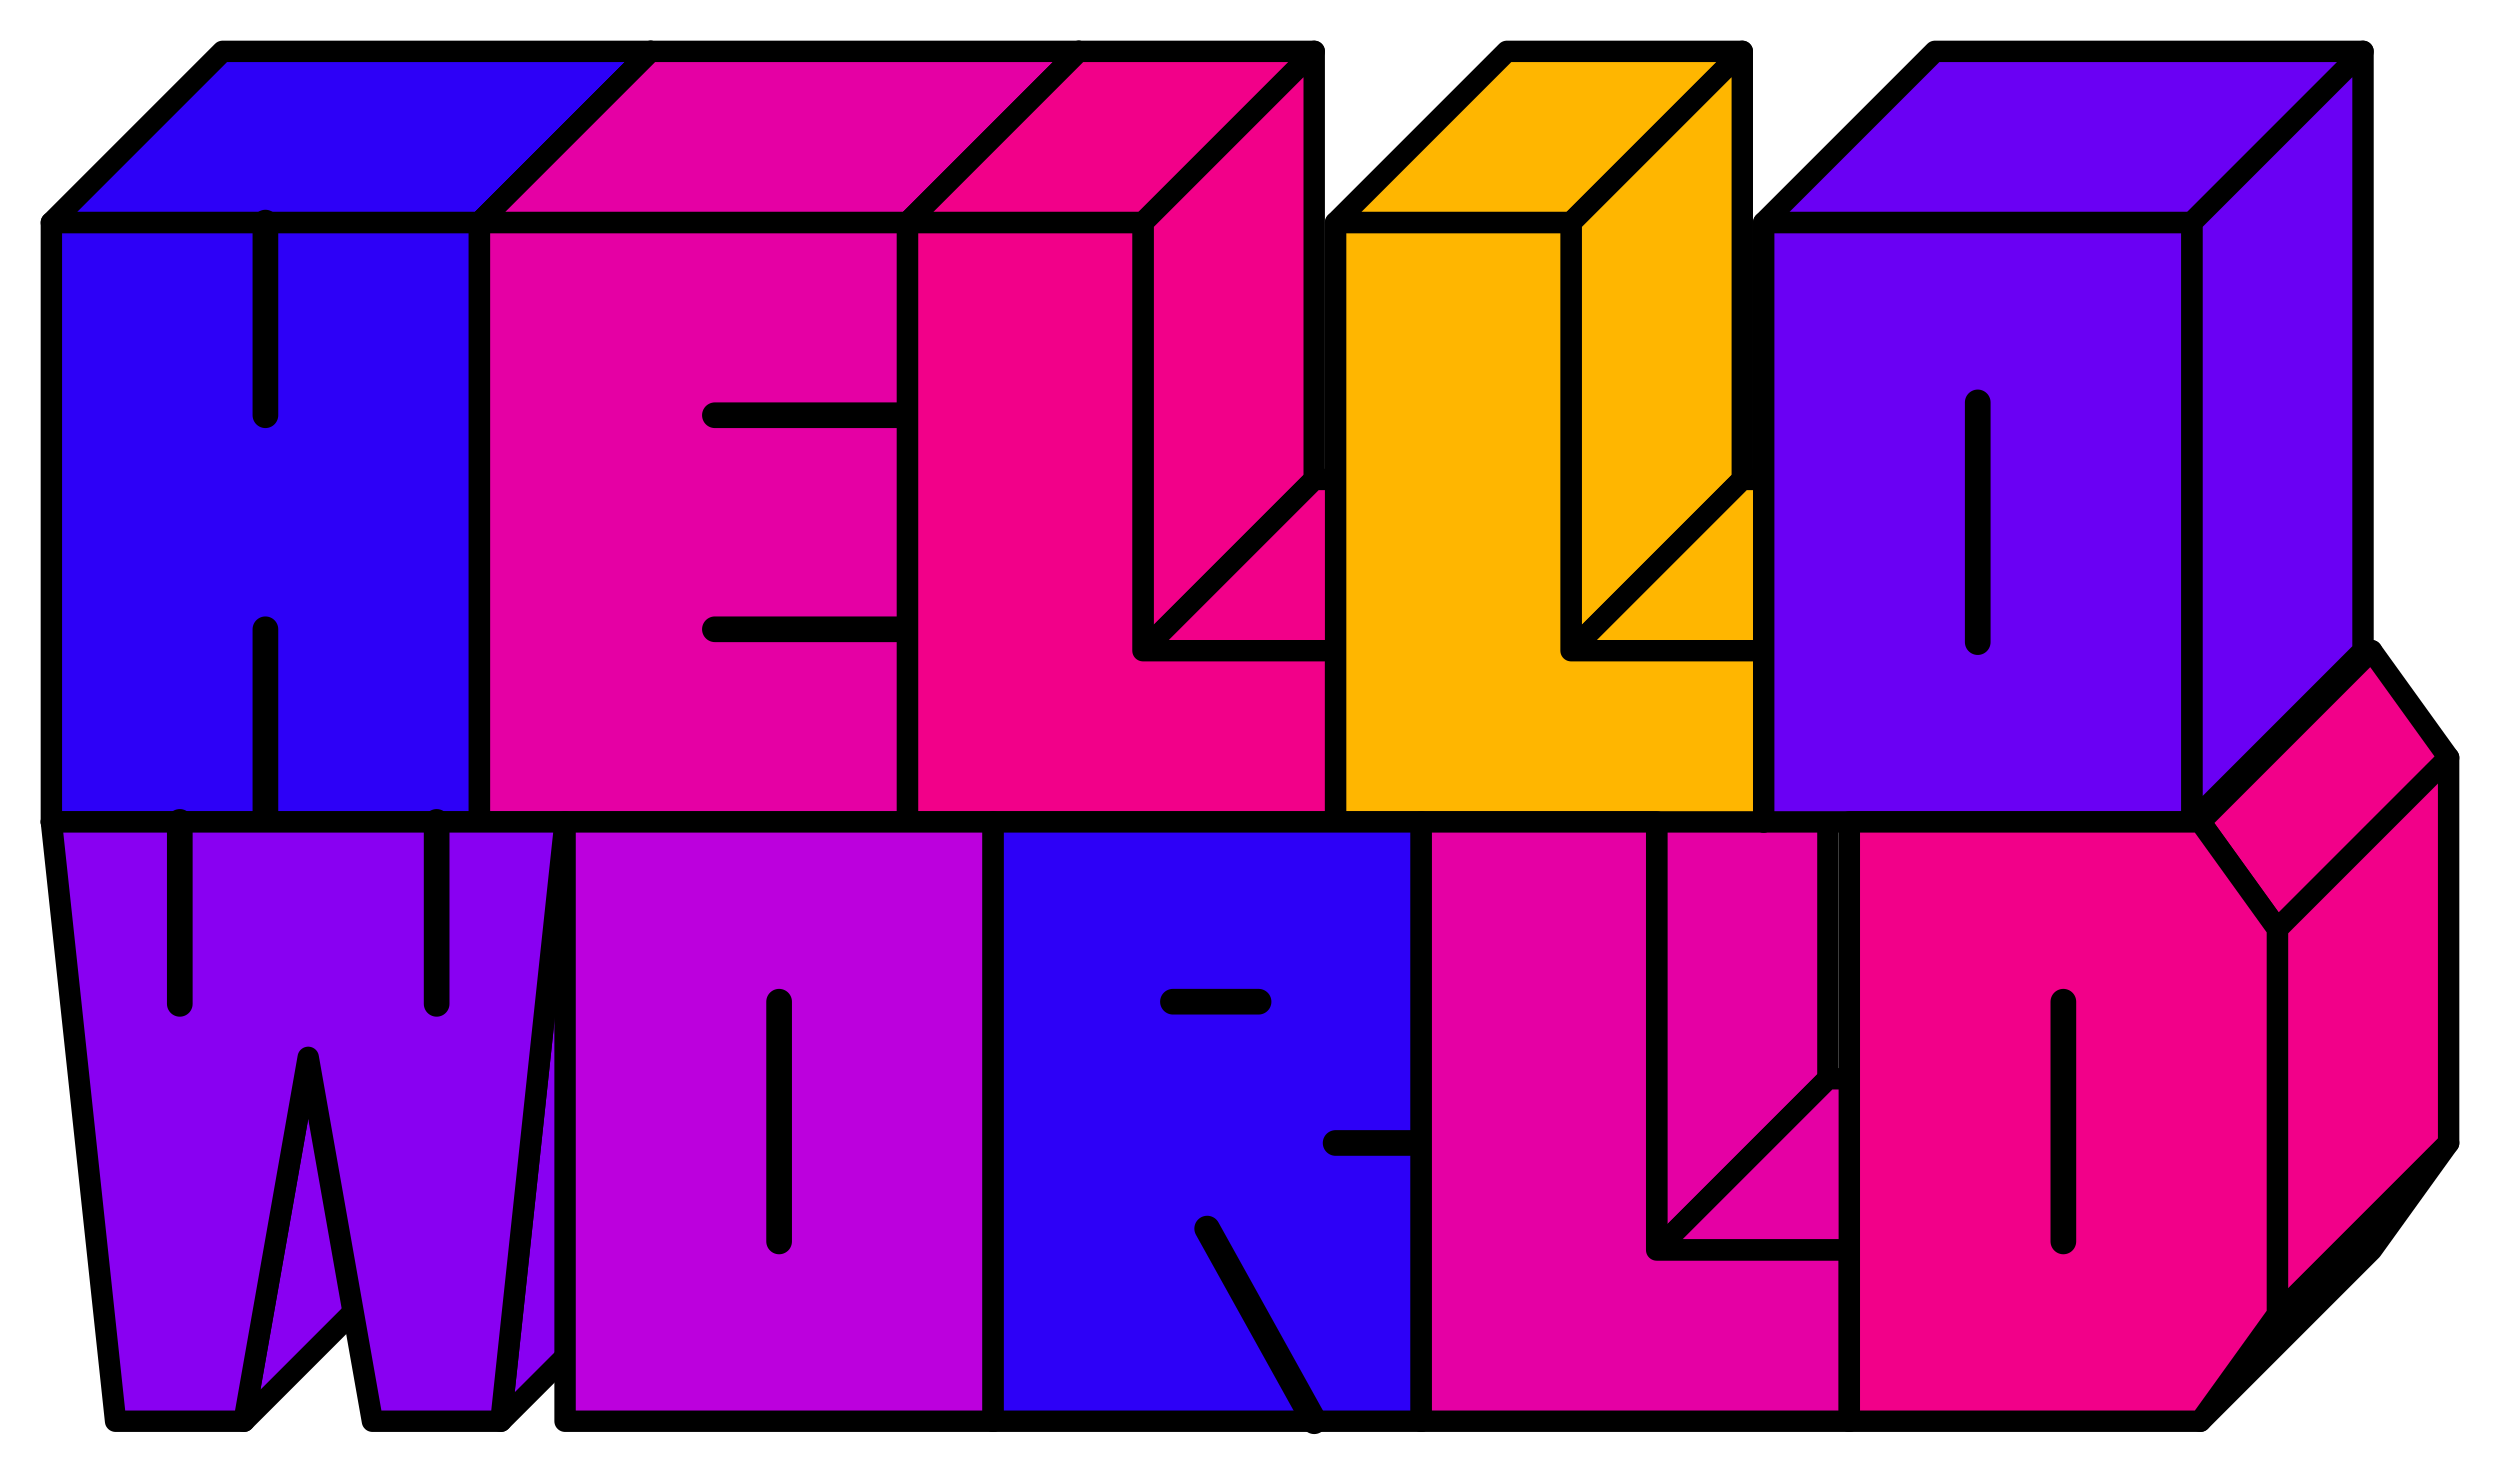
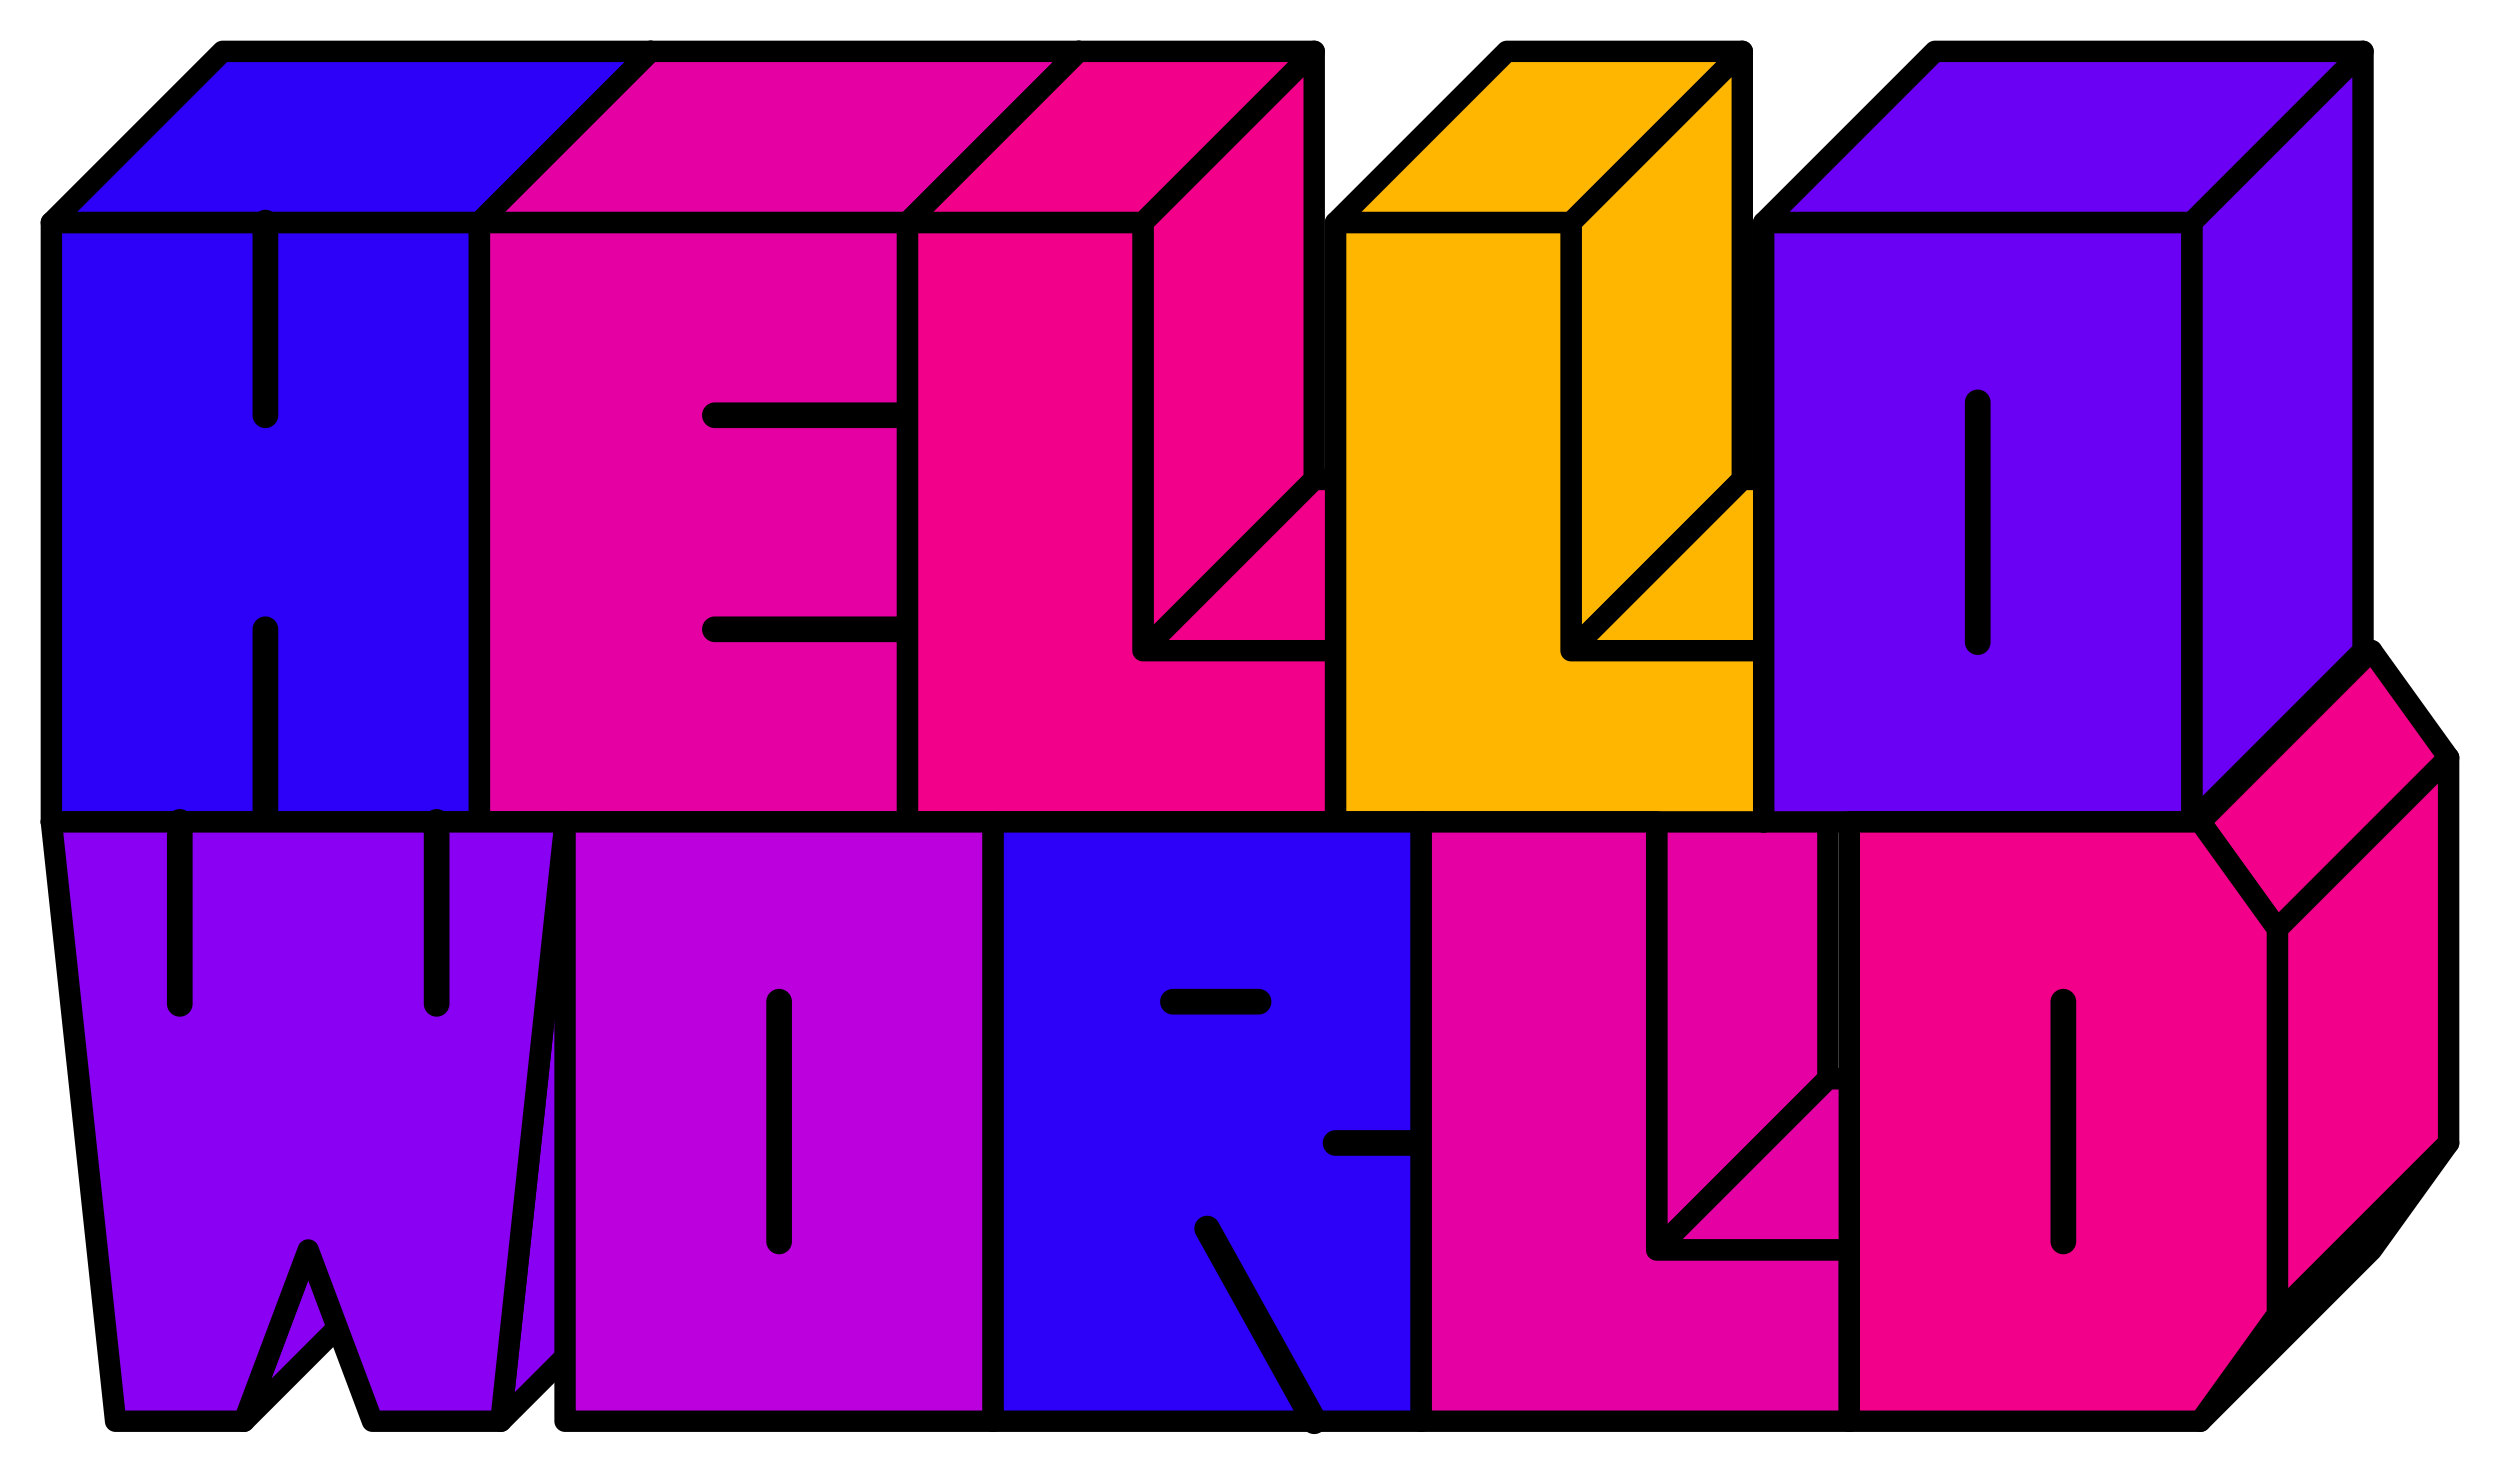
<svg xmlns="http://www.w3.org/2000/svg" width="584" height="344" viewBox="0 0 584 344" role="img" aria-labelledby="title">
  <g stroke="#000000" stroke-width="5" stroke-linejoin="round" stroke-linecap="round">
    <path fill="#8900F2" d="M12 192L52 152L172 152L132 192Z" />
    <path fill="#8900F2" d="M132 192L172 152L157 292L117 332Z" />
-     <path fill="#8900F2" d="M72 247L112 207L97 292L57 332Z" />
+     <path fill="#8900F2" d="M72 292L112 252L97 292L57 332Z" />
    <path fill="#BC00DD" d="M132 192L172 152L272 152L232 192Z" />
    <path fill="#BC00DD" d="M232 192L272 152L272 292L232 332Z" />
    <path fill="#2D00F7" d="M232 192L272 152L372 152L332 192Z" />
    <path fill="#2D00F7" d="M332 192L372 152L372 292L332 332Z" />
    <path fill="#E500A4" d="M332 192L372 152L427 152L387 192Z" />
    <path fill="#E500A4" d="M387 192L427 152L427 252L387 292Z" />
    <path fill="#E500A4" d="M387 292L427 252L472 252L432 292Z" />
    <path fill="#E500A4" d="M432 292L472 252L472 292L432 332Z" />
    <path fill="#F20089" d="M432 192L472 152L554 152L514 192Z" />
    <path fill="#F20089" d="M514 192L554 152L572 177L532 217Z" />
    <path fill="#F20089" d="M532 217L572 177L572 267L532 307Z" />
    <path fill="#F20089" d="M532 307L572 267L554 292L514 332Z" />
    <path fill="#2D00F7" d="M12 52L52 12L152 12L112 52Z" />
    <path fill="#2D00F7" d="M112 52L152 12L152 152L112 192Z" />
    <path fill="#E500A4" d="M112 52L152 12L252 12L212 52Z" />
    <path fill="#E500A4" d="M212 52L252 12L252 152L212 192Z" />
    <path fill="#F20089" d="M212 52L252 12L307 12L267 52Z" />
    <path fill="#F20089" d="M267 52L307 12L307 112L267 152Z" />
    <path fill="#F20089" d="M267 152L307 112L352 112L312 152Z" />
    <path fill="#F20089" d="M312 152L352 112L352 152L312 192Z" />
    <path fill="#FFB600" d="M312 52L352 12L407 12L367 52Z" />
    <path fill="#FFB600" d="M367 52L407 12L407 112L367 152Z" />
    <path fill="#FFB600" d="M367 152L407 112L452 112L412 152Z" />
    <path fill="#FFB600" d="M412 152L452 112L452 152L412 192Z" />
    <path fill="#6A00F4" d="M412 52L452 12L552 12L512 52Z" />
    <path fill="#6A00F4" d="M512 52L552 12L552 152L512 192Z" />
    <g transform="translate(12 52)" data-letter="H">
      <path fill="#2D00F7" d="M0 0L100 0L100 140L0 140Z" />
      <path fill="none" stroke-width="6" d="M50 0V45 M50 95V140" />
    </g>
    <g transform="translate(112 52)" data-letter="E">
      <path fill="#E500A4" d="M0 0L100 0L100 140L0 140Z" />
      <path fill="none" stroke-width="6" d="M55 45H100 M55 95H100" />
    </g>
    <g transform="translate(212 52)" data-letter="L">
      <path fill="#F20089" d="M0 0L55 0L55 100L100 100L100 140L0 140Z" />
    </g>
    <g transform="translate(312 52)" data-letter="L">
      <path fill="#FFB600" d="M0 0L55 0L55 100L100 100L100 140L0 140Z" />
    </g>
    <g transform="translate(412 52)" data-letter="O">
      <path fill="#6A00F4" d="M0 0L100 0L100 140L0 140Z" />
      <path fill="none" stroke-width="6" d="M50 42V98" />
    </g>
    <g transform="translate(12 192)" data-letter="W">
-       <path fill="#8900F2" d="M0 0L120 0L105 140L75 140L60 55L45 140L15 140Z" />
+       <path fill="#8900F2" d="M0 0L120 0L105 140L75 140L60 100L45 140L15 140Z" />
      <path fill="none" stroke-width="6" d="M30 0V42.5 M90 0V42.5" />
    </g>
    <g transform="translate(132 192)" data-letter="O">
      <path fill="#BC00DD" d="M0 0L100 0L100 140L0 140Z" />
      <path fill="none" stroke-width="6" d="M50 42V98" />
    </g>
    <g transform="translate(232 192)" data-letter="R">
      <path fill="#2D00F7" d="M0 0L100 0L100 140L0 140Z" />
      <path fill="none" stroke-width="6" d="M42 42H62 M50 95L75 140 M80 75H100" />
    </g>
    <g transform="translate(332 192)" data-letter="L">
      <path fill="#E500A4" d="M0 0L55 0L55 100L100 100L100 140L0 140Z" />
    </g>
    <g transform="translate(432 192)" data-letter="D">
      <path fill="#F20089" d="M0 0L82 0L100 25L100 115L82 140L0 140Z" />
      <path fill="none" stroke-width="6" d="M50 42V98" />
    </g>
  </g>
</svg>
